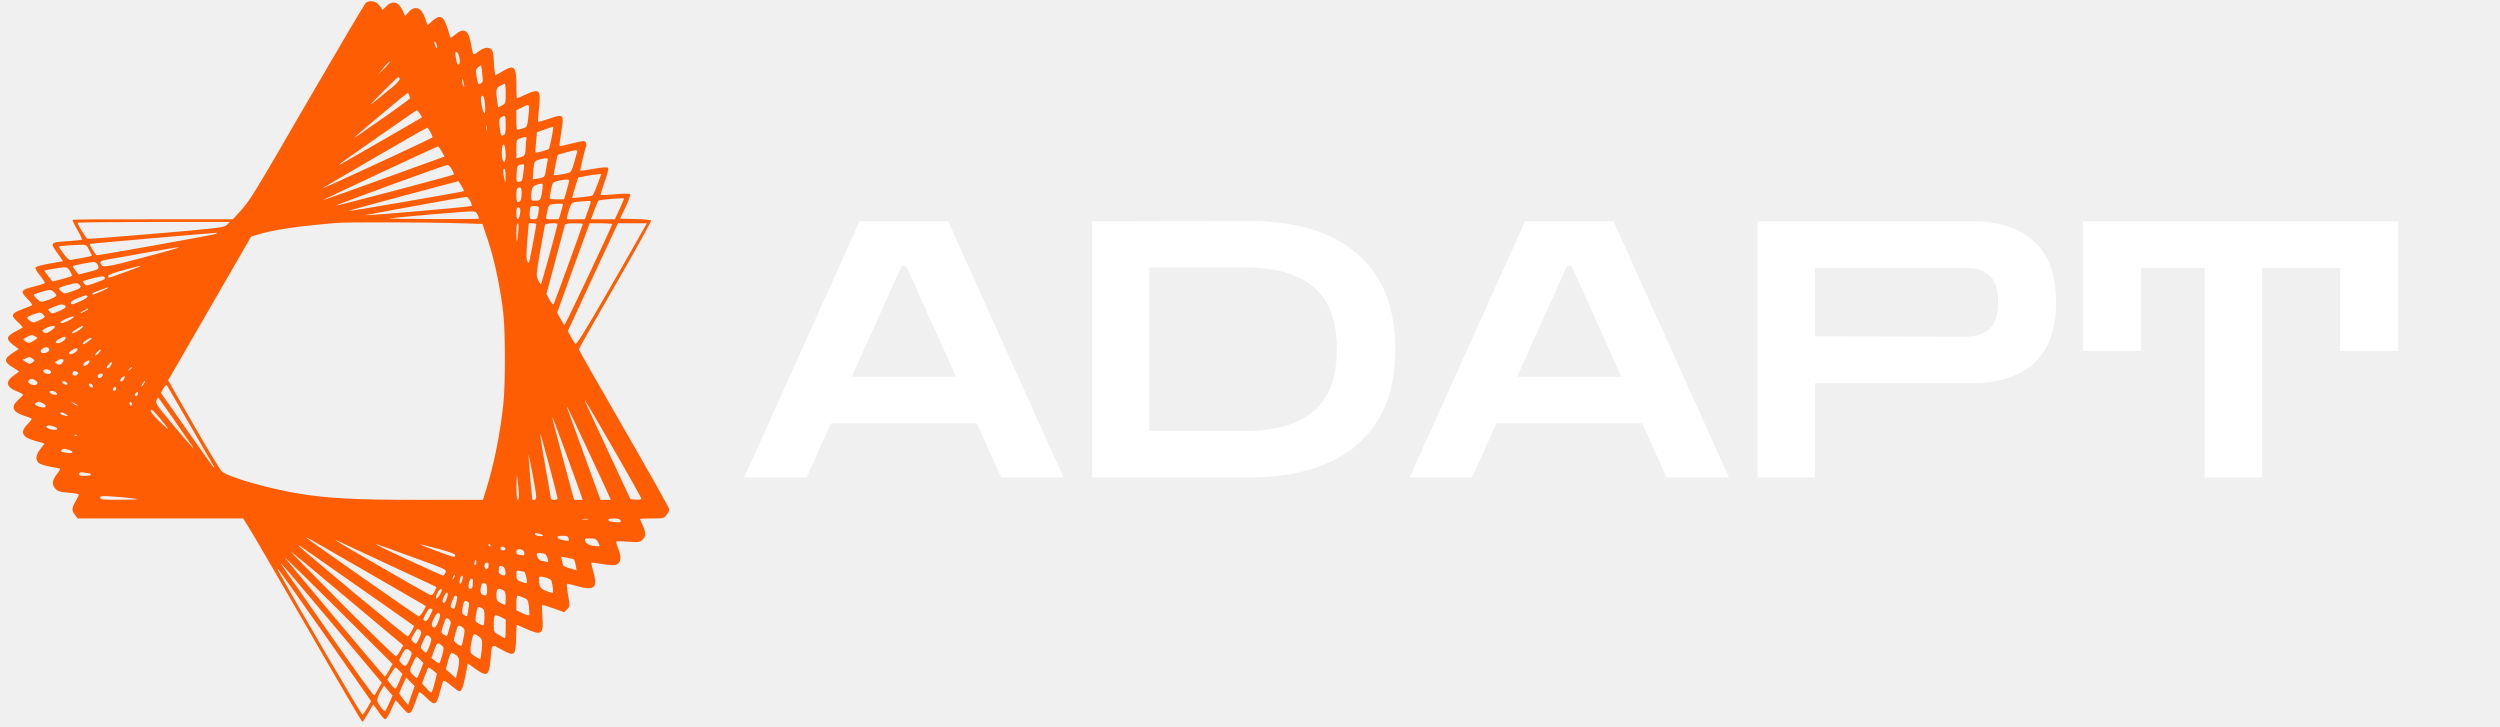
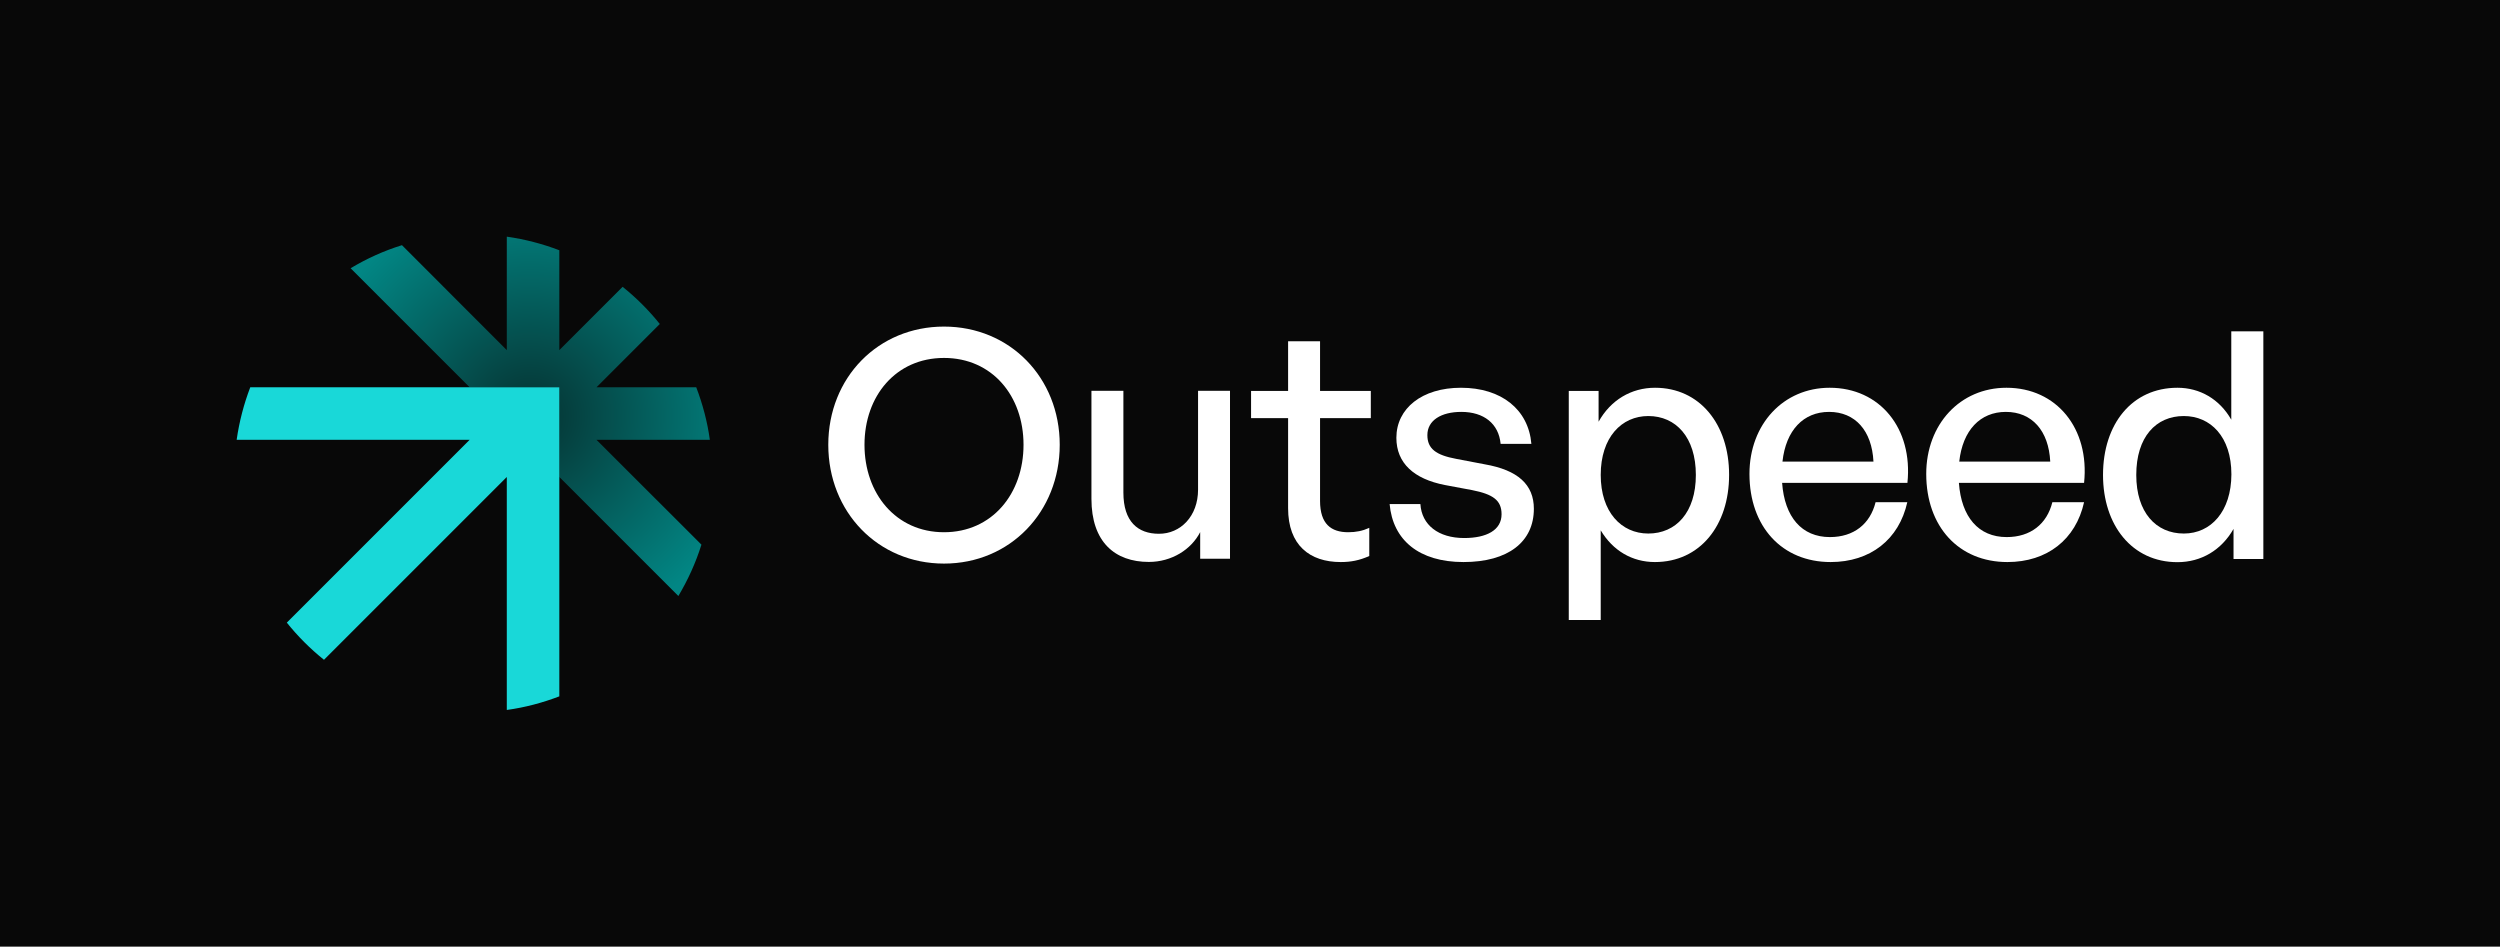
- <svg xmlns="http://www.w3.org/2000/svg" width="1112" zoomAndPan="magnify" viewBox="0 0 834 242.25" height="323" preserveAspectRatio="xMidYMid meet" version="1.0">
-   <defs>
-     <g />
-     <clipPath id="6642eb0a15">
-       <path d="M 1.285 0 L 223.348 0 L 223.348 240.754 L 1.285 240.754 Z M 1.285 0 " clip-rule="nonzero" />
-     </clipPath>
-   </defs>
-   <g clip-path="url(#6642eb0a15)">
-     <path fill="#fe5d03" d="M 122.047 0.945 C 121.648 1.258 113.309 15.406 103.461 32.352 C 84.211 65.574 83.457 66.859 79.953 70.672 L 77.691 73.156 L 51.078 73.156 C 36.441 73.113 24.332 73.203 24.242 73.336 C 24.109 73.469 24.816 74.977 25.793 76.66 C 26.812 78.391 27.48 79.855 27.301 79.988 C 27.125 80.078 24.863 80.301 22.246 80.477 C 16.656 80.832 16.613 80.922 19.273 84.602 L 21.047 87.129 L 17.809 87.707 C 13.328 88.461 12 88.859 11.82 89.391 C 11.734 89.66 12.441 90.855 13.465 92.055 C 14.438 93.207 15.059 94.316 14.883 94.492 C 14.703 94.625 13.195 95.113 11.469 95.559 C 6.898 96.711 6.633 97.109 9.027 99.551 C 10.094 100.613 10.848 101.633 10.711 101.812 C 10.535 101.945 9.16 102.523 7.609 103.098 C 3.703 104.52 3.438 105.184 5.922 107.402 C 7.031 108.375 7.742 109.266 7.477 109.352 C 7.254 109.484 6.055 110.105 4.812 110.773 C 2.062 112.281 1.973 113.211 4.414 115.074 L 6.234 116.449 L 4.191 117.781 C 1.266 119.645 1.266 120.707 4.105 122.438 C 5.344 123.234 6.367 123.902 6.367 123.945 C 6.367 123.988 5.566 124.566 4.637 125.23 C 1.664 127.316 2.062 129.18 5.656 130.555 C 6.809 131 7.695 131.488 7.695 131.664 C 7.695 131.84 6.988 132.594 6.145 133.348 C 3.438 135.746 4.148 137.52 8.363 138.805 C 9.336 139.117 10.27 139.469 10.492 139.648 C 10.668 139.824 10.094 140.625 9.25 141.465 C 6.543 144.129 7.297 145.859 11.688 147.055 C 13.285 147.453 14.66 147.898 14.75 147.941 C 14.84 148.031 14.262 148.828 13.508 149.762 C 11.953 151.625 11.734 153.398 12.93 154.465 C 13.328 154.816 15.105 155.395 16.789 155.703 C 18.52 155.973 19.984 156.281 20.07 156.371 C 20.16 156.461 19.719 157.215 19.098 158.012 C 17.41 160.23 17.234 161.473 18.344 162.848 C 19.141 163.867 19.672 164.09 22.777 164.355 C 24.73 164.488 26.328 164.797 26.328 164.977 C 26.328 165.152 25.84 166.219 25.219 167.238 C 23.887 169.633 23.844 170.297 25.039 171.805 L 25.926 172.961 L 81.105 172.961 L 83.148 176.199 C 84.254 177.926 93.129 193.23 102.887 210.086 C 112.598 226.984 120.719 240.824 120.895 240.824 C 121.027 240.824 121.914 239.539 122.801 237.941 C 123.688 236.344 124.441 235.059 124.531 235.059 C 124.621 235.059 125.418 236.168 126.305 237.5 C 127.191 238.828 128.168 239.938 128.523 239.938 C 128.836 239.938 129.766 238.473 130.52 236.699 L 131.984 233.508 L 134.113 235.945 C 136.906 239.094 136.863 239.141 139.703 231.109 C 139.836 230.668 140.59 231.156 142.23 232.754 C 145.113 235.59 145.602 235.371 146.754 230.844 C 147.199 229.113 147.688 227.52 147.82 227.207 C 147.996 226.852 148.883 227.34 150.48 228.672 C 151.766 229.734 152.965 230.625 153.188 230.625 C 153.984 230.625 154.562 229.203 155.27 225.344 L 156.07 221.309 L 158.508 223.082 C 162.41 225.879 163.164 225.477 163.609 220.422 C 164.098 214.523 163.832 214.789 167.379 216.738 C 171.684 219.09 171.992 218.824 172.172 212.926 C 172.215 210.484 172.348 208.445 172.438 208.445 C 172.523 208.445 173.898 209.066 175.496 209.777 C 180.688 212.125 181.395 211.594 180.953 205.785 C 180.777 203.566 180.777 201.793 180.953 201.793 C 181.176 201.793 182.859 202.324 184.766 202.988 L 188.184 204.23 L 189.203 203.254 C 190.133 202.281 190.133 202.234 189.516 198.465 C 189.16 196.379 188.98 194.695 189.203 194.695 C 189.379 194.695 191.066 195.094 192.887 195.625 C 198.297 197.09 199.449 196.023 197.984 190.879 C 197.496 189.238 197.188 187.82 197.277 187.73 C 197.363 187.641 199.051 187.82 200.957 188.176 C 203 188.527 204.906 188.617 205.48 188.441 C 207.078 187.82 207.391 186.133 206.414 183.473 C 205.926 182.23 205.527 180.988 205.527 180.766 C 205.527 180.543 207.258 180.5 209.43 180.68 C 212.977 180.988 213.379 180.898 214.309 180.059 C 215.508 178.949 215.551 177.75 214.398 175.223 C 213.91 174.156 213.512 173.227 213.512 173.137 C 213.512 173.047 215.285 172.961 217.457 172.961 C 221.23 172.961 221.496 172.914 222.336 171.805 C 222.871 171.141 223.27 170.297 223.27 169.898 C 223.27 169.5 216.484 157.434 208.188 143.062 C 199.895 128.691 193.105 116.762 193.105 116.539 C 193.105 116.316 198.605 106.648 205.305 95.027 C 212.047 83.402 217.371 73.734 217.191 73.559 C 216.969 73.336 214.574 73.113 211.824 73.07 L 206.855 72.938 L 208.719 69.031 C 209.828 66.684 210.406 64.996 210.141 64.773 C 209.918 64.551 207.832 64.551 205.129 64.82 C 202.598 65.039 200.469 65.129 200.383 65.039 C 200.293 64.953 200.867 62.957 201.711 60.648 C 202.73 57.855 203.086 56.258 202.82 55.992 C 202.512 55.68 200.914 55.812 198.074 56.301 C 195.723 56.746 193.684 57.012 193.594 56.922 C 193.461 56.789 195.016 50.137 195.547 48.719 C 195.637 48.363 195.59 47.785 195.367 47.43 C 195.016 46.898 194.395 46.941 190.891 47.832 C 188.672 48.406 186.809 48.805 186.676 48.719 C 186.586 48.586 186.852 46.457 187.25 43.973 C 188.184 38.027 188.094 37.938 183.258 39.578 C 181.309 40.246 179.621 40.734 179.535 40.645 C 179.445 40.555 179.535 38.559 179.801 36.207 C 180.465 29.91 180.066 29.465 175.543 31.461 C 173.945 32.215 172.523 32.793 172.438 32.793 C 172.348 32.793 172.258 30.754 172.258 28.223 C 172.258 22.059 171.551 21.438 167.469 23.879 L 165.25 25.164 L 164.984 23.566 C 164.852 22.637 164.719 21.082 164.719 20.062 C 164.719 19.043 164.539 17.711 164.273 17.09 C 163.699 15.582 161.836 15.539 159.84 17.047 C 158.996 17.668 158.199 18.156 158.02 18.156 C 157.844 18.156 157.445 16.691 157.18 14.918 C 156.336 9.992 154.828 9.02 151.855 11.547 C 151.012 12.258 150.258 12.699 150.215 12.523 C 148.262 5.246 147.242 4.359 144.137 7.066 L 142.629 8.441 L 141.875 6.18 C 140.676 2.543 138.504 1.656 136.375 3.961 L 135.133 5.336 L 134.336 3.52 C 132.961 0.5 130.832 0.016 128.746 2.23 C 128.035 2.984 127.461 3.43 127.461 3.207 C 127.461 2.941 126.973 2.23 126.352 1.566 C 125.195 0.324 123.246 0.016 122.047 0.945 Z M 145.777 15.316 C 146 16.648 145.422 16.203 144.98 14.652 C 144.801 13.984 144.848 13.719 145.113 13.898 C 145.336 14.031 145.645 14.652 145.777 15.316 Z M 153.273 19.309 C 153.406 20.242 153.406 21.215 153.188 21.395 C 152.699 21.926 152.387 21.262 152.031 19.043 C 151.766 17.535 151.855 17.18 152.344 17.355 C 152.699 17.492 153.098 18.332 153.273 19.309 Z M 128.125 22.945 L 125.996 25.031 L 127.902 22.68 C 128.922 21.395 129.898 20.461 130.031 20.594 C 130.164 20.727 129.32 21.793 128.125 22.945 Z M 160.902 24.676 C 161.172 27.117 161.125 27.469 160.328 27.871 C 159.574 28.312 159.441 28.137 159.039 25.785 C 158.598 23.477 158.641 23.211 159.484 22.457 C 159.973 22.016 160.461 21.75 160.504 21.793 C 160.551 21.883 160.727 23.168 160.902 24.676 Z M 133.359 26.273 C 133.492 26.582 132.426 27.824 130.832 29.113 C 122.137 36.254 122.137 36.254 127.461 30.887 C 130.254 28.047 132.691 25.695 132.824 25.695 C 133.004 25.695 133.227 25.961 133.359 26.273 Z M 154.871 28.801 C 154.871 29.199 154.738 29.113 154.516 28.578 C 154.293 28.09 154.16 27.293 154.16 26.805 C 154.16 26.094 154.25 26.141 154.516 27.027 C 154.695 27.648 154.871 28.445 154.871 28.801 Z M 168.711 31.242 C 168.711 34.434 168.668 34.566 167.426 35.188 L 166.184 35.855 L 165.871 33.812 C 165.383 30.086 165.516 29.332 166.848 28.625 C 167.512 28.27 168.18 27.957 168.398 27.914 C 168.578 27.914 168.711 29.422 168.711 31.242 Z M 136.508 31.73 C 136.641 32.129 136.773 32.57 136.773 32.75 C 136.773 32.973 133.227 35.586 128.922 38.605 C 124.574 41.574 120.316 44.547 119.477 45.168 C 118.633 45.789 118.145 46.055 118.367 45.746 C 119.121 44.902 135.664 31.062 135.93 31.02 C 136.109 31.02 136.375 31.328 136.508 31.73 Z M 161.789 34.656 C 161.926 36.164 161.879 37.582 161.656 37.805 C 161.215 38.25 160.105 33.016 160.504 32.352 C 161.125 31.375 161.48 32.039 161.789 34.656 Z M 176.43 37.316 C 175.984 42.02 175.852 42.465 174.742 42.73 C 174.168 42.863 173.367 43.129 172.969 43.262 C 172.348 43.484 172.258 43.086 172.258 40.156 L 172.258 36.785 L 173.945 35.941 C 176.473 34.566 176.695 34.699 176.43 37.316 Z M 140.102 37.938 C 140.5 38.559 140.766 39.137 140.676 39.227 C 140.543 39.359 114.641 54.262 113.488 54.883 C 113.176 55.016 113.176 54.926 113.488 54.617 C 114.109 53.996 138.727 36.828 139.035 36.785 C 139.215 36.785 139.656 37.316 140.102 37.938 Z M 168.711 41.664 C 168.711 44.059 168.531 44.859 168.047 45.078 C 167.07 45.434 167.023 45.301 166.672 42.328 C 166.402 40.113 166.492 39.668 167.156 39.18 C 168.531 38.16 168.711 38.426 168.711 41.664 Z M 162.367 43.305 C 162.234 43.75 162.145 43.484 162.145 42.773 C 162.145 42.02 162.234 41.707 162.367 41.977 C 162.457 42.285 162.457 42.906 162.367 43.305 Z M 184.059 45.836 C 183.66 47.695 183.258 49.383 183.172 49.605 C 182.906 50.004 178.914 51.113 178.645 50.848 C 178.559 50.758 178.645 49.207 178.824 47.387 L 179.133 44.105 L 181.797 43.172 C 183.258 42.641 184.5 42.242 184.59 42.328 C 184.633 42.375 184.414 43.926 184.059 45.836 Z M 143.605 44.105 C 144.094 44.945 144.359 45.746 144.227 45.879 C 143.828 46.277 107.809 62.957 107.633 62.824 C 107.5 62.691 142.098 42.598 142.539 42.598 C 142.672 42.551 143.16 43.262 143.605 44.105 Z M 175.629 46.367 C 175.496 46.766 175.363 48.008 175.363 49.117 C 175.363 51.602 175.098 52.09 173.5 52.488 L 172.258 52.754 L 172.258 49.691 C 172.258 46.723 172.305 46.59 173.5 46.188 C 175.32 45.523 175.941 45.566 175.629 46.367 Z M 168.488 53.598 C 168.266 54.172 168.18 54.219 167.824 53.641 C 167.156 52.621 167.293 48.406 167.957 48.184 C 168.531 48.008 168.977 52.309 168.488 53.598 Z M 147.332 50.492 L 148.305 52.223 L 145.734 53.152 C 134.512 57.277 107.719 66.859 107.633 66.816 C 107.543 66.684 145.645 48.895 146.133 48.805 C 146.266 48.762 146.797 49.516 147.332 50.492 Z M 192.574 50.625 C 192.441 50.934 191.996 52.578 191.555 54.219 C 190.934 56.48 190.488 57.367 189.824 57.633 C 188.805 57.988 184.68 58.652 184.68 58.43 C 184.68 57.898 185.965 51.777 186.055 51.688 C 186.41 51.469 191.156 50.18 191.953 50.137 C 192.398 50.094 192.664 50.312 192.574 50.625 Z M 182.727 53.418 C 182.594 53.773 182.371 55.059 182.195 56.258 C 181.84 59.051 181.707 59.23 179.535 59.539 L 177.715 59.852 L 177.891 57.277 C 178.16 53.863 178.203 53.73 179.887 53.242 C 182.152 52.621 183.039 52.664 182.727 53.418 Z M 174.566 57.855 C 174.301 60.16 174.121 60.516 173.234 60.648 C 172.258 60.781 172.215 60.695 172.348 58.031 C 172.48 55.461 172.57 55.191 173.59 54.973 C 174.211 54.793 174.742 54.793 174.789 54.926 C 174.875 55.059 174.789 56.391 174.566 57.855 Z M 150.746 56.523 C 151.234 57.367 151.5 58.121 151.41 58.211 C 151.059 58.52 112.289 68.766 112.113 68.59 C 111.891 68.367 148.262 55.105 149.238 55.016 C 149.637 55.016 150.301 55.68 150.746 56.523 Z M 168.668 58.832 C 168.621 61.359 168.621 61.402 168.223 59.629 C 167.734 57.188 167.734 56.301 168.266 56.301 C 168.531 56.301 168.668 57.41 168.668 58.832 Z M 199.359 61.402 C 198.695 63.223 197.984 64.906 197.719 65.129 C 197.496 65.352 195.855 65.617 194.082 65.793 L 190.891 66.062 L 191.156 64.863 C 191.332 64.152 191.777 62.645 192.176 61.402 L 192.887 59.23 L 195.547 58.699 C 197.012 58.43 198.738 58.164 199.406 58.121 L 200.602 58.078 Z M 189.824 60.605 C 189.734 61.047 189.293 62.555 188.938 63.93 L 188.184 66.504 L 185.789 66.504 C 184.457 66.504 183.348 66.328 183.348 66.148 C 183.348 65.926 183.57 64.641 183.836 63.266 C 184.324 60.828 184.414 60.738 186.188 60.34 C 189.203 59.672 190.09 59.762 189.824 60.605 Z M 154.781 63.754 C 154.516 63.977 116.68 70.539 116.281 70.406 C 116.105 70.32 124.266 68.059 134.422 65.352 L 152.965 60.426 L 153.941 61.98 C 154.473 62.867 154.871 63.664 154.781 63.754 Z M 180.953 63.266 C 180.422 66.77 180.332 66.949 178.645 66.949 C 177.227 66.949 177.137 66.859 177.184 65.484 C 177.27 62.246 177.805 61.668 180.863 61.227 C 181.043 61.227 181.086 62.113 180.953 63.266 Z M 174.035 64.242 C 174.035 66.414 173.68 67.391 172.879 67.391 C 172.438 67.391 172.258 66.77 172.258 65.262 C 172.258 63 172.48 62.512 173.457 62.512 C 173.855 62.512 174.035 63.09 174.035 64.242 Z M 156.867 67.035 C 157.312 67.789 157.488 68.543 157.312 68.723 C 157 68.988 123.023 71.961 121.914 71.781 C 121.516 71.738 154.383 65.793 155.625 65.66 C 155.891 65.66 156.422 66.238 156.867 67.035 Z M 208.188 66.238 C 208.188 66.371 207.523 67.969 206.68 69.785 L 205.129 73.156 L 197.145 73.156 L 198.25 70.141 C 198.871 68.5 199.492 67.082 199.582 66.992 C 199.938 66.594 208.188 65.926 208.188 66.238 Z M 197.098 67.258 C 197.098 67.48 196.656 68.855 196.121 70.363 L 195.102 73.156 L 189.027 73.156 L 189.336 71.695 C 189.516 70.941 189.914 69.652 190.223 68.855 C 190.754 67.57 191.023 67.438 193.195 67.258 C 194.48 67.168 195.902 67.082 196.344 67.035 C 196.742 66.992 197.098 67.082 197.098 67.258 Z M 187.785 68.191 C 187.785 68.41 187.473 69.609 187.117 70.852 L 186.41 73.156 L 184.191 73.156 C 182.285 73.156 181.973 73.07 182.195 72.359 C 182.328 71.961 182.551 70.852 182.684 69.965 C 182.949 68.633 183.215 68.277 184.191 68.145 C 186.363 67.836 187.785 67.836 187.785 68.191 Z M 179.801 69.254 C 179.801 69.566 179.668 70.586 179.535 71.473 C 179.266 72.98 179.09 73.156 177.98 73.156 C 176.785 73.156 176.695 73.07 176.695 71.25 C 176.695 70.188 176.828 69.164 177.004 69.031 C 177.539 68.5 179.801 68.723 179.801 69.254 Z M 173.59 70.141 C 173.59 71.648 173.102 73.156 172.66 73.156 C 172.438 73.156 172.258 72.27 172.258 71.16 C 172.258 69.699 172.438 69.164 172.926 69.164 C 173.324 69.164 173.59 69.566 173.59 70.141 Z M 159.309 71.605 C 159.617 72.227 159.84 72.848 159.84 72.938 C 159.84 73.07 152.785 73.113 144.227 73.07 C 135.621 73.07 129.188 72.938 129.898 72.848 C 132.781 72.449 154.43 70.586 156.559 70.539 C 158.555 70.496 158.863 70.629 159.309 71.605 Z M 75.695 75.02 C 74.762 75.906 73.344 76.086 52.23 77.902 C 39.855 78.969 29.477 79.766 29.164 79.633 C 28.676 79.457 25.883 74.934 25.883 74.312 C 25.883 74.18 37.328 74.043 51.254 74.043 L 76.625 74.043 Z M 152.297 74.445 L 160.949 74.711 L 162.812 80.254 C 164.895 86.465 167.023 96.488 167.867 104.207 C 168.621 110.684 168.621 128.16 167.91 134.812 C 166.805 145.016 164.809 154.949 162.059 163.734 L 161.125 166.75 L 140.188 166.75 C 117.965 166.75 109.094 166.262 98.848 164.531 C 88.691 162.758 75.961 159.074 74.008 157.258 C 73.434 156.77 69.176 149.719 64.516 141.602 L 56.09 126.875 L 69.93 102.922 L 83.77 78.926 L 85.984 78.258 C 91.133 76.66 100.18 75.332 112.598 74.355 C 115.75 74.09 143.383 74.133 152.297 74.445 Z M 172.879 77.461 C 172.48 81.496 172.258 81.543 172.258 77.684 C 172.258 75.773 172.438 74.488 172.703 74.488 C 173.012 74.488 173.059 75.555 172.879 77.461 Z M 178.914 74.754 C 178.914 75.375 176.605 87.574 176.473 87.707 C 176.383 87.797 176.117 87.484 175.852 87.043 C 175.543 86.422 175.586 84.336 175.895 80.344 L 176.383 74.488 L 177.672 74.488 C 178.336 74.488 178.914 74.621 178.914 74.754 Z M 186.008 74.754 C 186.008 75.285 180.688 94.582 180.508 94.758 C 180.375 94.891 179.934 94.316 179.535 93.43 C 178.824 91.965 178.867 91.566 180.199 83.758 C 180.996 79.277 181.707 75.332 181.797 75.02 C 181.973 74.488 186.008 74.223 186.008 74.754 Z M 194.438 74.711 C 194.438 75.02 185.078 100.793 184.723 101.414 C 184.547 101.77 184.012 101.234 183.348 100.039 L 182.285 98.086 L 185.301 86.82 C 186.941 80.652 188.359 75.332 188.449 75.02 C 188.582 74.664 189.602 74.488 191.555 74.488 C 193.152 74.488 194.438 74.578 194.438 74.711 Z M 204.195 74.801 C 204.195 75.465 188.539 108.598 188.273 108.465 C 188.137 108.332 187.52 107.355 186.941 106.293 L 185.875 104.297 L 190.402 91.742 C 192.93 84.824 195.367 78.082 195.855 76.797 L 196.699 74.488 L 200.469 74.488 C 202.512 74.488 204.195 74.621 204.195 74.801 Z M 214.086 77.504 C 213.156 79.191 207.922 88.371 202.422 97.91 C 194.969 110.816 192.309 115.074 191.953 114.719 C 191.688 114.41 190.977 113.344 190.445 112.324 L 189.426 110.461 L 197.766 92.453 L 206.148 74.488 L 215.816 74.488 Z M 72.012 78.035 C 71.438 78.348 33.555 85.133 32.312 85.133 C 31.914 85.133 29.699 81.586 29.965 81.363 C 30.051 81.273 69.531 77.816 72.012 77.684 C 72.59 77.637 72.59 77.684 72.012 78.035 Z M 29.652 83.227 C 30.141 84.156 30.586 85.047 30.672 85.223 C 30.762 85.355 29.344 85.711 27.566 86.02 C 25.793 86.289 24.02 86.641 23.621 86.73 C 23.133 86.863 22.336 86.199 21.27 84.734 C 20.383 83.539 19.672 82.473 19.672 82.34 C 19.672 82.074 22.336 81.809 26.594 81.676 C 28.766 81.586 28.855 81.629 29.652 83.227 Z M 59.551 82.648 C 59.461 82.738 53.914 84.293 47.219 86.066 C 34.844 89.348 33.867 89.438 33.512 87.664 C 33.422 87.176 34.09 86.863 36.395 86.465 C 38.035 86.199 43.715 85.223 48.949 84.246 C 58.664 82.516 59.902 82.34 59.551 82.648 Z M 32.535 88.195 C 33.289 89.66 33.07 89.836 29.609 90.723 L 26.238 91.566 L 25.172 90.234 C 24.598 89.523 24.242 88.859 24.332 88.727 C 24.551 88.551 29.965 87.484 31.293 87.395 C 31.738 87.395 32.27 87.75 32.535 88.195 Z M 46.688 88.902 C 46.465 89.082 36.617 92.676 36.262 92.676 C 36.172 92.676 36.086 92.41 36.086 92.098 C 36.086 91.699 37.859 90.988 41.098 90.145 C 46.285 88.727 46.996 88.551 46.688 88.902 Z M 23.398 90.5 C 23.844 91.254 24.109 91.965 23.977 92.055 C 23.844 92.188 22.336 92.676 20.648 93.117 L 17.5 93.918 L 16.125 92.141 C 15.324 91.168 14.793 90.324 14.84 90.277 C 15.059 90.059 20.117 89.258 21.445 89.172 C 22.289 89.125 22.82 89.48 23.398 90.5 Z M 34.844 93.164 C 34.664 93.297 33.246 93.871 31.695 94.406 C 29.121 95.336 28.809 95.379 28.188 94.715 C 27.789 94.359 27.566 93.918 27.703 93.828 C 27.789 93.695 29.387 93.25 31.207 92.762 C 33.512 92.188 34.621 92.098 34.844 92.41 C 35.02 92.676 35.02 93.031 34.844 93.164 Z M 26.727 95.246 C 27.125 95.957 26.812 96.18 24.285 97.109 C 21.535 98.086 21.402 98.086 20.559 97.332 C 20.07 96.887 19.672 96.402 19.672 96.223 C 19.672 95.824 23.93 94.539 25.305 94.492 C 25.84 94.449 26.504 94.805 26.727 95.246 Z M 33.91 97.156 C 32.359 97.863 30.984 98.352 30.852 98.219 C 30.539 97.91 30.672 97.82 33.422 96.754 C 36.926 95.426 37.238 95.645 33.91 97.156 Z M 17.988 97.422 C 18.43 97.82 18.785 98.352 18.785 98.617 C 18.785 99.105 15.016 100.66 13.816 100.66 C 13.152 100.66 10.934 98.574 11.289 98.262 C 11.555 97.996 15.812 96.754 16.523 96.711 C 16.879 96.668 17.543 96.977 17.988 97.422 Z M 29.211 98.883 C 29.344 99.105 28.367 99.816 26.949 100.438 C 24.062 101.723 23.664 101.77 23.664 100.926 C 23.664 100.613 24.73 99.906 26.016 99.418 C 28.855 98.352 28.855 98.352 29.211 98.883 Z M 21.801 102.078 C 22.156 102.523 21.668 102.922 19.805 103.719 C 17.59 104.695 17.32 104.738 16.656 104.074 C 15.812 103.23 15.812 103.23 18.121 102.301 C 20.293 101.414 21.18 101.367 21.801 102.078 Z M 29.43 103.098 C 29.43 103.188 28.855 103.586 28.102 103.984 C 26.414 104.828 26.328 104.473 28.012 103.586 C 29.387 102.832 29.43 102.789 29.43 103.098 Z M 14.484 105.004 C 15.191 105.758 15.105 105.848 13.195 106.824 C 11.289 107.711 11.066 107.754 10.094 107.09 C 8.582 106.113 8.762 105.715 10.934 104.961 C 13.418 104.074 13.641 104.074 14.484 105.004 Z M 23.441 106.648 C 21.848 107.621 20.117 108.109 20.117 107.535 C 20.117 107.133 23.441 105.582 24.332 105.582 C 24.953 105.582 24.73 105.848 23.441 106.648 Z M 18.254 109.176 C 18.121 109.484 17.41 110.105 16.613 110.551 C 15.457 111.262 15.105 111.305 14.527 110.816 C 13.906 110.328 14.039 110.152 15.324 109.484 C 17.055 108.555 18.477 108.422 18.254 109.176 Z M 27.656 108.953 C 27.656 109.484 24.551 111.395 23.977 111.172 C 23.711 111.082 24.375 110.504 25.438 109.84 C 27.656 108.512 27.656 108.512 27.656 108.953 Z M 11.777 112.234 C 12.664 112.723 12.664 112.77 11.422 113.566 C 9.871 114.586 9.473 114.586 8.363 113.789 C 7.562 113.211 7.609 113.168 8.852 112.5 C 10.402 111.613 10.625 111.613 11.777 112.234 Z M 21.891 112.855 C 21.758 113.656 19.449 114.852 18.828 114.41 C 18.344 114.145 18.562 113.832 19.719 113.121 C 21.27 112.191 22.023 112.102 21.891 112.855 Z M 29.652 113.742 C 28.277 114.852 27.656 115.117 27.656 114.496 C 27.656 114.098 29.918 112.68 30.539 112.637 C 30.805 112.637 30.406 113.121 29.652 113.742 Z M 16.434 116.492 C 16.746 117.336 14.484 118.27 13.773 117.559 C 13.375 117.113 13.418 116.895 14.129 116.359 C 15.105 115.605 16.168 115.695 16.434 116.492 Z M 25.883 116.629 C 25.883 117.293 23.754 118.488 23.176 118.137 C 22.82 117.914 23 117.559 23.711 117.027 C 24.863 116.141 25.883 115.918 25.883 116.629 Z M 32.98 117.734 C 32.402 118.355 31.828 118.758 31.738 118.625 C 31.426 118.312 33.023 116.629 33.555 116.629 C 33.824 116.629 33.555 117.113 32.98 117.734 Z M 11.156 119.863 C 11.602 120.219 11.512 120.441 10.801 120.93 C 10.004 121.508 9.738 121.508 8.715 120.84 L 7.562 120.043 L 8.629 119.512 C 9.648 118.934 10.004 118.977 11.156 119.863 Z M 21.137 120.043 C 21.312 120.176 21.137 120.664 20.738 121.105 C 20.16 121.773 19.805 121.816 19.098 121.418 C 18.211 120.973 18.211 120.93 19.008 120.352 C 19.938 119.688 20.691 119.555 21.137 120.043 Z M 29.875 120.531 C 29.875 121.285 28.188 122.48 27.879 121.949 C 27.703 121.684 27.922 121.152 28.367 120.84 C 29.344 120.133 29.875 120 29.875 120.531 Z M 36.973 121.906 C 36.527 122.793 35.641 123.191 35.641 122.527 C 35.641 122.082 37.105 120.574 37.281 120.797 C 37.414 120.887 37.281 121.418 36.973 121.906 Z M 44.07 122.57 C 44.07 122.66 43.715 123.016 43.316 123.324 C 42.605 123.902 42.562 123.855 43.137 123.148 C 43.715 122.438 44.07 122.215 44.07 122.57 Z M 17.012 124.125 C 17.012 124.832 15.77 125.012 14.926 124.391 C 14.262 123.855 14.219 123.68 14.75 123.324 C 15.457 122.883 17.012 123.457 17.012 124.125 Z M 25.793 124.125 C 26.238 124.391 26.238 124.566 25.66 125.055 C 24.863 125.719 23.797 125.055 24.285 124.211 C 24.641 123.637 24.996 123.59 25.793 124.125 Z M 34.309 125.012 C 34.309 125.23 34.043 125.633 33.691 125.898 C 32.98 126.473 32.27 125.809 32.758 125.055 C 33.113 124.523 34.309 124.477 34.309 125.012 Z M 41.406 126.387 C 40.918 127.273 40.078 127.629 40.078 126.918 C 40.078 126.43 41.051 125.5 41.496 125.5 C 41.719 125.5 41.672 125.898 41.406 126.387 Z M 11.953 127.008 C 12.621 127.496 12.664 127.762 12.266 128.203 C 11.469 129.004 8.805 127.848 9.516 127.008 C 10.18 126.207 10.848 126.207 11.953 127.008 Z M 22.512 128.25 C 22.379 128.426 21.891 128.383 21.402 128.16 C 20.914 127.895 20.648 127.496 20.781 127.273 C 20.961 127.008 21.402 127.051 21.891 127.359 C 22.336 127.672 22.602 128.07 22.512 128.25 Z M 47.883 128.25 C 47.484 128.781 47.172 129.09 47.172 128.914 C 47.172 128.426 48.238 126.828 48.414 127.051 C 48.504 127.141 48.281 127.672 47.883 128.25 Z M 30.938 129.137 C 30.805 129.355 30.406 129.312 30.051 129.004 C 29.742 128.738 29.562 128.336 29.699 128.07 C 29.832 127.848 30.23 127.895 30.586 128.203 C 30.895 128.469 31.074 128.871 30.938 129.137 Z M 63.586 142.133 C 67.801 149.449 71.348 155.57 71.438 155.75 C 71.527 155.973 71.527 156.105 71.438 156.105 C 71.305 156.105 67.266 150.473 62.477 143.598 L 53.695 131.086 L 54.492 129.625 C 54.938 128.824 55.469 128.293 55.645 128.469 C 55.777 128.691 59.371 134.812 63.586 142.133 Z M 38.746 129.711 C 38.746 130.066 38.438 130.379 38.082 130.379 C 37.68 130.379 37.547 130.113 37.68 129.711 C 37.859 129.355 38.125 129.047 38.348 129.047 C 38.57 129.047 38.746 129.355 38.746 129.711 Z M 18.785 131.043 C 19.23 131.574 19.23 131.707 18.652 131.707 C 17.633 131.707 16.566 131.219 16.566 130.777 C 16.566 130.113 18.211 130.332 18.785 131.043 Z M 46.02 131.488 C 45.754 132.195 44.957 132.418 44.957 131.797 C 44.957 131.309 45.445 130.82 45.887 130.82 C 46.109 130.82 46.152 131.133 46.02 131.488 Z M 57.422 139.117 C 64.918 149.852 65.094 150.16 64.164 149.23 C 63.676 148.742 60.656 145.238 57.508 141.465 C 52.363 135.344 51.785 134.504 52.188 133.57 C 52.453 133.039 52.676 132.594 52.762 132.594 C 52.809 132.594 54.938 135.523 57.422 139.117 Z M 204.816 150.027 C 209.828 158.723 213.953 166.086 213.953 166.352 C 213.953 166.617 213.199 166.75 212.137 166.66 L 210.316 166.527 L 203.707 152.332 C 195.059 133.793 194.746 133.172 195.234 133.703 C 195.457 133.926 199.762 141.289 204.816 150.027 Z M 14.129 134.457 C 16.168 135.391 15.281 136.41 13.062 135.656 C 11.289 135.035 11.246 134.59 12.887 133.969 C 12.93 133.926 13.508 134.148 14.129 134.457 Z M 25.84 135.078 C 26.461 135.613 24.996 135.125 24.285 134.547 C 23.488 133.926 23.488 133.926 24.551 134.414 C 25.172 134.68 25.75 134.992 25.84 135.078 Z M 44.07 134.859 C 44.07 135.078 43.891 135.258 43.625 135.258 C 43.402 135.258 43.184 134.945 43.184 134.547 C 43.184 134.191 43.402 134.016 43.625 134.148 C 43.891 134.281 44.07 134.59 44.07 134.859 Z M 195.988 149.895 C 199.582 157.566 202.82 164.531 203.133 165.285 L 203.754 166.75 L 200.336 166.75 L 194.879 151.758 C 188.359 133.793 188.938 135.434 189.203 135.699 C 189.336 135.832 192.398 142.223 195.988 149.895 Z M 53.562 139.781 C 54.938 141.379 56.047 142.887 56.047 143.062 C 56.047 143.285 54.758 142.133 53.16 140.578 C 51.566 139.027 50.277 137.43 50.277 137.121 C 50.277 136.145 50.898 136.633 53.562 139.781 Z M 21.891 138.141 C 23.09 138.805 22.777 138.984 21.137 138.539 C 20.559 138.363 20.117 138.094 20.117 137.875 C 20.117 137.34 20.605 137.387 21.891 138.141 Z M 188.004 149.008 C 189.648 153.531 191.73 159.344 192.707 161.961 L 194.395 166.75 L 191.508 166.75 L 188.004 153.754 C 186.098 146.656 184.457 140.402 184.367 139.914 L 184.191 139.027 L 184.59 139.914 C 184.812 140.402 186.363 144.484 188.004 149.008 Z M 18.164 142.355 C 18.918 142.664 19.23 142.977 18.965 143.242 C 18.43 143.773 15.105 142.93 15.457 142.309 C 15.812 141.777 16.656 141.777 18.164 142.355 Z M 25.75 145.281 C 25.617 145.414 25.219 145.457 24.906 145.324 C 24.551 145.191 24.684 145.059 25.172 145.059 C 25.66 145.016 25.926 145.148 25.75 145.281 Z M 183.348 155.75 C 184.812 161.293 186.008 165.996 186.008 166.262 C 186.008 166.527 185.523 166.75 184.902 166.75 C 184.281 166.75 183.793 166.574 183.793 166.395 C 183.793 166.219 182.992 161.559 182.016 156.105 C 180.422 147.188 179.977 143.906 180.465 145.238 C 180.555 145.457 181.84 150.203 183.348 155.75 Z M 24.02 150.559 C 24.551 151.094 23.621 151.312 21.891 151.004 C 20.473 150.781 20.16 150.559 20.559 150.117 C 20.914 149.672 21.445 149.629 22.422 149.938 C 23.176 150.117 23.887 150.426 24.02 150.559 Z M 178.867 165.508 C 178.914 166.352 178.691 166.75 178.246 166.75 C 177.891 166.75 177.582 166.707 177.582 166.617 C 177.227 163.824 176.297 152.512 176.297 151.891 C 176.34 150.738 178.824 163.91 178.867 165.508 Z M 29.562 157.879 C 29.965 157.879 30.32 158.055 30.32 158.32 C 30.32 158.543 29.43 158.766 28.324 158.766 C 26.461 158.766 25.926 158.457 26.637 157.699 C 26.812 157.523 27.391 157.48 27.879 157.613 C 28.367 157.746 29.121 157.879 29.562 157.879 Z M 173.102 164.844 C 173.145 165.906 172.969 166.75 172.703 166.75 C 172.438 166.75 172.305 164.977 172.305 162.18 C 172.391 157.969 172.391 157.836 172.703 160.316 C 172.879 161.781 173.059 163.824 173.102 164.844 Z M 44.734 166.305 C 46.82 166.574 45.887 166.66 40.43 166.707 C 34.266 166.75 33.422 166.66 33.422 166.039 C 33.422 165.418 33.957 165.375 37.77 165.641 C 40.121 165.816 43.27 166.086 44.734 166.305 Z M 196.121 173.27 C 195.68 173.359 194.879 173.359 194.348 173.27 C 193.773 173.18 194.125 173.094 195.102 173.094 C 196.078 173.047 196.523 173.137 196.121 173.27 Z M 207.035 173.668 C 207.258 174.203 206.945 174.336 205.215 174.203 C 202.465 174.023 202.066 172.961 204.773 172.961 C 206.148 172.961 206.855 173.18 207.035 173.668 Z M 180.156 178.105 C 181.617 178.504 181.352 179.035 179.801 178.816 C 179.09 178.727 178.469 178.461 178.469 178.238 C 178.469 177.793 178.781 177.75 180.156 178.105 Z M 189.691 179.656 C 189.914 180.5 189.824 180.543 188.316 180.277 C 186.41 179.922 186.008 179.703 186.008 179.125 C 186.008 178.902 186.762 178.727 187.738 178.727 C 189.113 178.727 189.516 178.902 189.691 179.656 Z M 121.473 190.258 C 131.719 196.156 140.543 201.258 141.121 201.613 L 142.098 202.281 L 141.121 204.008 C 140.543 204.984 139.879 205.695 139.656 205.605 C 138.949 205.34 103.375 180.457 102.621 179.703 C 101.777 178.859 100.004 177.883 121.473 190.258 Z M 199.539 180.945 C 200.203 182.23 200.203 182.273 199.227 182.23 C 196.922 182.098 195.637 181.566 195.281 180.59 C 194.926 179.656 195.016 179.613 196.875 179.613 C 198.605 179.613 198.918 179.746 199.539 180.945 Z M 129.898 188.484 C 138.461 192.434 145.469 195.758 145.555 195.805 C 145.645 195.891 145.379 196.559 144.98 197.355 C 144.449 198.375 144.047 198.688 143.516 198.465 C 142.406 198.066 111.934 180.457 111.934 180.234 C 111.934 180.102 112.465 180.324 113.176 180.68 C 113.84 180.988 121.383 184.535 129.898 188.484 Z M 120.582 196.469 C 130.121 203.121 137.973 208.668 138.059 208.754 C 138.328 208.977 136.508 212.172 136.02 212.305 C 135.664 212.438 101.645 184.184 99.734 182.188 C 99.25 181.652 99.871 181.965 101.066 182.809 C 102.309 183.648 111.09 189.816 120.582 196.469 Z M 137.527 185.824 C 148.883 189.902 149.062 190.035 148.617 191.012 C 148.352 191.59 147.996 192.031 147.82 192.031 C 147.418 192.031 128.125 183.117 126.305 182.098 C 124.531 181.078 124.488 181.078 137.527 185.824 Z M 146.445 183.16 C 150.035 184.137 151.855 184.805 151.855 185.203 C 151.855 186.09 151.633 186.043 145.113 183.605 C 138.547 181.121 138.637 181.078 146.445 183.16 Z M 163.609 181.832 C 163.742 182.055 163.652 182.273 163.434 182.273 C 163.164 182.273 162.945 182.055 162.945 181.832 C 162.945 181.566 163.031 181.387 163.121 181.387 C 163.254 181.387 163.477 181.566 163.609 181.832 Z M 168.621 183.027 C 168.711 183.383 168.398 183.605 167.867 183.605 C 167.336 183.605 166.938 183.34 166.938 182.895 C 166.938 182.098 168.312 182.23 168.621 183.027 Z M 174.211 183.43 C 174.609 183.562 174.922 184.094 174.922 184.582 C 174.922 185.289 174.699 185.426 173.945 185.203 C 173.367 185.07 172.793 184.938 172.613 184.938 C 172.391 184.938 172.258 184.535 172.258 184.051 C 172.258 183.16 172.926 182.941 174.211 183.43 Z M 116.059 199.797 L 134.512 215.277 L 133.535 217.051 C 133.004 218.027 132.34 218.867 132.117 218.957 C 131.852 219.047 123.777 211.195 114.152 201.523 C 104.527 191.855 96.852 184.004 97.121 184.094 C 97.387 184.184 105.902 191.234 116.059 199.797 Z M 181.883 184.848 C 182.152 185.023 182.551 185.734 182.727 186.445 C 182.992 187.555 182.949 187.688 182.285 187.465 C 181.84 187.285 181.262 187.152 180.996 187.152 C 180.156 187.152 179.488 186.531 179.18 185.469 C 178.914 184.625 179 184.492 180.109 184.492 C 180.777 184.492 181.574 184.668 181.883 184.848 Z M 129.809 223.613 C 129.188 224.77 128.523 225.742 128.391 225.699 C 128.125 225.699 97.164 188.84 95.125 186.133 C 94.547 185.336 102.352 193.008 112.512 203.078 L 130.965 221.484 Z M 191.465 186.664 C 191.645 186.844 191.91 187.73 192.086 188.617 L 192.352 190.258 L 190.223 189.637 C 187.738 188.883 187.871 188.973 187.52 187.199 L 187.207 185.734 L 189.16 186.043 C 190.223 186.223 191.289 186.488 191.465 186.664 Z M 158.773 188.352 C 158.285 188.84 158.02 188.176 158.375 187.332 C 158.688 186.531 158.73 186.531 158.863 187.285 C 158.953 187.73 158.906 188.219 158.773 188.352 Z M 111.004 208.223 L 127.371 227.738 L 126.262 229.734 C 125.641 230.844 125.02 231.863 124.844 232.043 C 124.707 232.219 118.676 223.926 111.492 213.633 C 94.547 189.461 93.039 187.242 93.883 188.039 C 94.281 188.395 101.953 197.488 111.004 208.223 Z M 162.988 188.176 C 162.945 188.352 162.945 188.797 162.945 189.148 C 162.945 189.504 162.633 189.816 162.277 189.816 C 161.613 189.816 161.348 188.441 161.926 187.863 C 162.277 187.508 163.031 187.73 162.988 188.176 Z M 168.621 190.656 C 168.754 192.078 168.355 192.344 166.98 191.633 C 166.402 191.324 166.27 190.836 166.402 189.859 C 166.535 188.75 166.715 188.617 167.559 188.883 C 168.18 189.148 168.531 189.684 168.621 190.656 Z M 108.918 212.613 L 123.82 233.906 L 122.535 236.168 C 121.824 237.367 121.117 238.43 120.938 238.473 C 120.629 238.605 98.359 200.504 93.395 191.41 C 91.309 187.555 92.02 188.574 108.918 212.613 Z M 174.789 190.703 C 175.273 190.703 176.074 194.117 175.676 194.516 C 175.543 194.648 174.742 194.43 173.855 194.074 C 172.438 193.496 172.258 193.23 172.258 191.766 C 172.258 190.305 172.348 190.172 173.277 190.438 C 173.812 190.57 174.477 190.703 174.789 190.703 Z M 151.457 192.785 C 150.922 193.676 150.836 193.406 151.234 192.254 C 151.41 191.855 151.633 191.633 151.723 191.766 C 151.855 191.855 151.723 192.344 151.457 192.785 Z M 154.293 193.23 C 153.941 194.605 153.719 194.961 153.406 194.605 C 153.008 194.207 153.672 192.031 154.16 192.031 C 154.43 192.031 154.473 192.52 154.293 193.23 Z M 183.969 193.762 C 184.547 195.848 184.68 197.801 184.281 197.801 C 184.012 197.801 183.039 197.488 182.062 197.09 C 180.289 196.379 179.801 195.582 179.801 193.32 C 179.801 192.168 179.844 192.168 181.797 192.609 C 182.949 192.875 183.836 193.363 183.969 193.762 Z M 157.801 193.719 C 157.754 194.027 157.711 194.738 157.711 195.359 C 157.621 196.602 156.289 196.914 156.289 195.672 C 156.289 194.25 156.867 192.875 157.355 193.055 C 157.621 193.141 157.844 193.453 157.801 193.719 Z M 162.5 196.734 C 162.5 198.688 162.277 198.91 160.992 198.422 C 160.281 198.152 160.105 196.957 160.551 195.316 C 160.727 194.648 161.035 194.43 161.656 194.562 C 162.324 194.738 162.5 195.184 162.5 196.734 Z M 147.418 196.777 C 147.332 197.754 145.734 200.105 145.469 199.617 C 145.113 199.086 146.488 196.469 147.066 196.469 C 147.242 196.469 147.418 196.602 147.418 196.777 Z M 167.867 196.914 C 168.531 197.266 168.711 197.887 168.711 199.574 C 168.711 200.816 168.621 201.793 168.488 201.793 C 168.312 201.793 167.645 201.48 166.938 201.125 C 165.781 200.504 165.605 200.195 165.605 198.465 C 165.605 196.336 166.094 195.98 167.867 196.914 Z M 148.973 199.797 C 148.527 200.992 148.129 201.348 147.82 201.039 C 147.508 200.727 147.598 200.062 148.129 198.953 C 149.148 196.824 149.902 197.578 148.973 199.797 Z M 152.477 199.043 C 152.699 199.441 151.766 203.121 151.41 203.121 C 151.277 203.121 150.922 202.945 150.656 202.766 C 150.215 202.5 150.258 202.012 150.836 200.551 C 151.5 198.773 151.988 198.289 152.477 199.043 Z M 174.609 199.352 C 176.031 199.93 176.164 200.148 176.473 202.457 C 176.605 203.832 176.648 205.074 176.516 205.25 C 176.34 205.383 175.32 205.074 174.254 204.543 L 172.258 203.566 L 172.258 201.125 C 172.258 199.797 172.438 198.688 172.66 198.688 C 172.879 198.688 173.723 198.996 174.609 199.352 Z M 156.156 200.816 C 156.512 201.039 156.559 201.703 156.289 203.121 C 156.07 204.23 155.891 205.25 155.848 205.473 C 155.848 205.652 155.449 205.562 154.914 205.25 C 154.16 204.762 154.074 204.41 154.293 202.945 C 154.648 200.461 155.004 200.062 156.156 200.816 Z M 161.613 205.785 C 161.613 207.16 161.48 208.402 161.348 208.535 C 161.215 208.711 160.504 208.488 159.793 208.09 C 158.598 207.379 158.508 207.203 158.73 205.562 C 159.219 202.324 159.309 202.234 160.551 202.766 C 161.48 203.211 161.613 203.52 161.613 205.785 Z M 144.316 203.52 C 144.27 203.656 143.828 204.629 143.293 205.652 C 142.539 207.113 142.184 207.426 141.652 207.113 C 141.078 206.758 141.121 206.449 142.051 204.719 C 142.719 203.434 143.293 202.812 143.695 202.988 C 144.047 203.121 144.316 203.344 144.316 203.52 Z M 146.711 204.852 C 147.152 205.516 145.602 209.332 144.934 209.332 C 143.828 209.332 143.781 208.18 144.758 206.27 C 145.645 204.496 146.223 204.055 146.711 204.852 Z M 168.711 209.777 C 168.711 211.504 168.621 212.879 168.445 212.879 C 168.312 212.879 167.426 212.438 166.492 211.859 C 164.809 210.93 164.719 210.797 164.719 208.578 C 164.719 204.984 164.895 204.762 166.98 205.785 L 168.711 206.672 Z M 150.035 206.848 C 150.301 207.16 150.438 207.734 150.348 208.047 C 150.215 208.402 149.902 209.508 149.637 210.531 C 149.148 212.395 149.148 212.438 148.086 211.727 C 146.977 211.016 146.977 211.105 148.527 206.758 C 148.793 206.051 149.414 206.094 150.035 206.848 Z M 154.961 210.398 C 154.914 211.684 154.25 215.098 153.941 215.363 C 153.586 215.719 151.41 214.211 151.41 213.59 C 151.41 213.281 151.723 211.992 152.078 210.75 C 152.742 208.578 152.785 208.488 153.852 208.977 C 154.516 209.289 154.961 209.82 154.961 210.398 Z M 140.277 210.398 C 140.676 210.883 140.59 211.461 139.789 213.059 C 138.859 214.965 138.77 215.055 138.016 214.344 C 136.996 213.457 136.996 213.281 138.148 211.371 C 139.168 209.641 139.523 209.465 140.277 210.398 Z M 143.871 213.324 C 143.871 214.254 142.496 217.758 142.098 217.758 C 141.918 217.758 141.43 217.359 140.988 216.871 C 140.188 215.984 140.188 215.898 141.211 213.812 C 142.098 211.859 142.32 211.684 143.027 212.125 C 143.516 212.438 143.871 212.926 143.871 213.324 Z M 159.84 212.395 C 160.727 213.102 160.902 213.547 160.816 215.41 C 160.727 216.562 160.594 218.07 160.461 218.781 L 160.195 219.977 L 158.863 219.223 C 158.152 218.781 157.355 218.203 157.133 217.895 C 156.559 217.227 157.531 211.551 158.242 211.551 C 158.508 211.551 159.219 211.949 159.84 212.395 Z M 147.465 215.41 C 148.129 215.984 148.129 216.25 147.508 218.648 C 147.109 220.109 146.664 221.309 146.488 221.309 C 146.355 221.309 145.691 220.91 145.07 220.422 L 143.914 219.488 L 144.848 216.871 C 145.824 214.254 146 214.168 147.465 215.41 Z M 136.816 217.141 C 137.527 217.805 137.527 217.938 136.641 219.977 C 135.578 222.418 135.09 222.641 133.848 221.266 C 133.047 220.375 133.047 220.332 134.066 218.379 C 135.223 216.25 135.621 216.074 136.816 217.141 Z M 152.078 218.469 C 153.32 219.27 153.453 220.555 152.609 224.102 L 152.078 226.277 L 150.438 224.77 L 148.75 223.305 L 149.461 220.512 C 149.859 219 150.391 217.758 150.613 217.758 C 150.836 217.758 151.5 218.07 152.078 218.469 Z M 140.277 220.156 L 141.254 221.176 L 140.324 223.57 C 139.789 224.902 139.258 226.055 139.168 226.145 C 138.859 226.453 136.773 224.324 136.773 223.703 C 136.773 222.949 138.637 219.09 138.992 219.09 C 139.168 219.09 139.703 219.578 140.277 220.156 Z M 133.227 223.746 L 134.246 224.812 L 133.227 227.297 C 132.691 228.629 132.07 229.734 131.852 229.734 C 131.672 229.734 130.965 229.07 130.344 228.227 L 129.188 226.719 L 130.43 224.68 C 131.098 223.57 131.762 222.641 131.938 222.641 C 132.07 222.641 132.648 223.125 133.227 223.746 Z M 144.492 223.66 L 145.777 224.723 L 144.98 227.871 C 144.582 229.648 144.047 231.066 143.871 231.066 C 143.695 231.066 142.895 230.355 142.184 229.516 L 140.809 228.008 L 141.785 225.301 C 142.32 223.836 142.852 222.641 142.984 222.641 C 143.117 222.641 143.781 223.125 144.492 223.66 Z M 137.219 232 L 136.152 235.191 L 134.688 233.461 C 133.891 232.484 133.227 231.512 133.227 231.289 C 133.227 231.023 133.758 229.781 134.379 228.449 L 135.488 226.012 L 136.906 227.43 L 138.328 228.848 Z M 129.855 234.527 C 129.234 235.902 128.656 237.098 128.523 237.23 C 128.215 237.543 126.172 235.016 125.906 233.949 C 125.73 233.375 126.129 232.176 126.84 230.844 L 128.078 228.715 L 129.5 230.355 L 130.965 232.043 Z M 129.855 234.527 " fill-opacity="1" fill-rule="nonzero" />
-   </g>
-   <g fill="#ffffff" fill-opacity="1">
-     <g transform="translate(247.09, 159.2744)">
+ <svg xmlns="http://www.w3.org/2000/svg" version="1.1" id="Layer_1" x="0px" y="0px" viewBox="0 0 2112.8 800" style="enable-background:new 0 0 2112.8 800;" xml:space="preserve">
+   <style type="text/css">
+ 	.st0{fill:#080808;}
+ 	.st1{fill:url(#SVGID_1_);}
+ 	.st2{fill:#19D8D8;}
+ 	.st3{fill:#FFFFFF;}
+ </style>
+   <g>
+     <rect x="0" class="st0" width="2112.8" height="800" />
+     <g>
      <g>
-         <path d="M 1.188 0 L 39.688 -85.469 L 69.203 -85.469 L 107.703 0 L 86.906 0 L 78.766 -18.047 L 30.125 -18.047 L 22 0 Z M 37.047 -33.594 L 71.844 -33.594 L 55.219 -70.516 L 53.672 -70.516 Z M 37.047 -33.594 " />
+         <radialGradient id="SVGID_1_" cx="448.127" cy="351.868" r="189.055" gradientUnits="userSpaceOnUse">
+           <stop offset="0" style="stop-color:#063231" />
+           <stop offset="1" style="stop-color:#028684" />
+         </radialGradient>
+         <path class="st1" d="M504.1,371.7l88.7,88.6c-4.8,15.3-11.4,29.8-19.5,43.4L472.7,403.1v-75.8h-75.8L296.3,226.7     c13.5-8.1,28-14.7,43.4-19.5l88.6,88.7V200c15.4,2.2,30.3,6.1,44.4,11.5v84.4l53.5-53.5c11.6,9.3,22.1,19.8,31.4,31.4l-53.5,53.5     h84.3c5.4,14.1,9.4,29,11.5,44.4H504.1z" />
+         <path class="st2" d="M472.7,327.3v261.2c-14.1,5.4-29,9.4-44.4,11.5V403.1L273.8,557.6c-11.6-9.3-22.1-19.8-31.4-31.4     l154.5-154.5H200c2.2-15.4,6.1-30.3,11.5-44.4H472.7z" />
      </g>
-     </g>
-   </g>
-   <g fill="#ffffff" fill-opacity="1">
-     <g transform="translate(355.9856, 159.2744)">
      <g>
-         <path d="M 8.359 0 L 8.359 -85.469 L 22.469 -85.469 L 60.719 -85.578 C 76.176 -85.578 88.164 -81.953 96.688 -74.703 C 105.219 -67.453 109.484 -56.816 109.484 -42.797 C 109.484 -28.766 105.219 -18.125 96.688 -10.875 C 88.164 -3.625 76.176 0 60.719 0 Z M 59.406 -70.047 L 27.484 -70.047 L 27.484 -15.531 L 59.406 -15.531 C 69.445 -15.531 77.055 -17.723 82.234 -22.109 C 87.41 -26.492 90 -33.391 90 -42.797 C 90 -52.273 87.41 -59.188 82.234 -63.531 C 77.055 -67.875 69.445 -70.047 59.406 -70.047 Z M 59.406 -70.047 " />
-       </g>
-     </g>
-   </g>
-   <g fill="#ffffff" fill-opacity="1">
-     <g transform="translate(469.0649, 159.2744)">
-       <g>
-         <path d="M 1.188 0 L 39.688 -85.469 L 69.203 -85.469 L 107.703 0 L 86.906 0 L 78.766 -18.047 L 30.125 -18.047 L 22 0 Z M 37.047 -33.594 L 71.844 -33.594 L 55.219 -70.516 L 53.672 -70.516 Z M 37.047 -33.594 " />
-       </g>
-     </g>
-   </g>
-   <g fill="#ffffff" fill-opacity="1">
-     <g transform="translate(577.9606, 159.2744)">
-       <g>
-         <path d="M 8.359 0 L 8.359 -85.469 L 79.969 -85.469 C 88.812 -85.469 95.68 -83.234 100.578 -78.766 C 105.484 -74.305 107.938 -67.535 107.938 -58.453 C 107.938 -49.367 105.484 -42.594 100.578 -38.125 C 95.68 -33.664 88.812 -31.438 79.969 -31.438 L 27.484 -31.438 L 27.484 0 Z M 77.688 -69.922 L 27.484 -69.922 L 27.484 -47.094 L 77.688 -46.969 C 81.195 -46.969 83.891 -47.844 85.766 -49.594 C 87.641 -51.352 88.578 -54.305 88.578 -58.453 C 88.578 -62.672 87.641 -65.633 85.766 -67.344 C 83.891 -69.062 81.195 -69.922 77.688 -69.922 Z M 77.688 -69.922 " />
-       </g>
-     </g>
-   </g>
-   <g fill="#ffffff" fill-opacity="1">
-     <g transform="translate(689.4859, 159.2744)">
-       <g>
-         <path d="M 5.375 -42.188 L 5.375 -85.469 L 110.562 -85.469 L 110.562 -42.188 L 91.203 -42.188 L 91.203 -69.922 L 65.141 -69.922 L 65.141 0 L 46.016 0 L 46.016 -69.922 L 24.75 -69.922 L 24.75 -42.188 Z M 5.375 -42.188 " />
+         <path class="st3" d="M797.8,276c-55.7,0-97.8,43.1-97.8,99.9s42,100.4,97.8,100.4s97.8-43.7,97.8-100.4S853.5,276,797.8,276z      M797.8,449.8c-40.7,0-67.2-32.7-67.2-73.9s26.5-73.4,67.2-73.4c40.7,0,67.2,32.1,67.2,73.4S838.5,449.8,797.8,449.8z" />
+         <path class="st3" d="M1012.5,413.9v-83.6h27v141.9h-25.2v-22.5c-7.5,14.7-24.1,25.2-43.4,25.2c-28.7,0-48.5-16.9-48.5-53.3v-91.3     h27v86c0,24.6,12.3,34.8,30,34.8C997.7,451.2,1012.5,436.2,1012.5,413.9z" />
+         <path class="st3" d="M1157.2,446.1v23.8c-8.3,3.7-15.5,5.1-24.1,5.1c-26.2,0-44.5-14.2-44.5-45.5v-76.1h-31.3v-23h31.3v-42h27v42     h42.9v23h-42.9v69.9c0,19.6,9.4,26.5,23.8,26.5C1145.9,449.8,1151.5,448.7,1157.2,446.1z" />
+         <path class="st3" d="M1296.3,430c0,27.9-21.7,45-59.5,45c-37.5,0-59.7-18.5-62.4-49h26c1.1,17.7,15.3,28.7,37,28.7     c19,0,31.6-6.7,31.6-20.1c0-11.8-7.2-16.9-24.9-20.4l-23-4.3c-26.2-5.1-41-18.5-41-39.9c0-24.9,21.7-42.3,54.6-42.3     c34,0,57,18.2,59.5,47.4h-26c-1.6-17.1-14.2-27-33.2-27c-17.1,0-28.7,7.2-28.7,19.6c0,11.5,7.2,16.9,24.4,20.1l24.1,4.6     C1282.9,397.3,1296.3,409.6,1296.3,430z" />
+         <path class="st3" d="M1398.7,327.7c-20.1,0-37.5,10.4-47.7,28.7v-26h-25.2V524h27v-75.8c10.2,17.1,26.5,26.8,45.8,26.8     c38,0,62.7-30.8,62.7-73.7S1436.4,327.7,1398.7,327.7z M1393,450.9c-22.8,0-40.2-18.2-40.2-49.5c0-31.9,17.7-49.8,40.2-49.8     c23.3,0,40.2,17.9,40.2,49.8C1433.2,433.2,1416.3,450.9,1393,450.9z" />
+         <path class="st3" d="M1546.3,327.7c-39.1,0-67.8,30.8-67.8,72.8c0,44.7,27.6,74.5,68.6,74.5c33.5,0,57.8-19,64.8-50.6h-26.8     c-4.6,18.5-18.5,29.5-38.6,29.5c-23.8,0-38.3-16.9-40.4-45.8H1612C1616.8,362,1588.7,327.7,1546.3,327.7z M1506.4,390.1     c2.9-26.5,17.7-42,39.4-42c22,0,36.2,15.8,37.5,42H1506.4z" />
+         <path class="st3" d="M1695.7,327.7c-39.1,0-67.8,30.8-67.8,72.8c0,44.7,27.6,74.5,68.6,74.5c33.5,0,57.8-19,64.8-50.6h-26.8     c-4.6,18.5-18.5,29.5-38.6,29.5c-23.8,0-38.3-16.9-40.4-45.8h105.8C1766.1,362,1738,327.7,1695.7,327.7z M1655.8,390.1     c2.9-26.5,17.7-42,39.4-42c22,0,36.2,15.8,37.5,42H1655.8z" />
+         <path class="st3" d="M1885.7,280v74.7c-9.9-17.4-26.5-27-45.5-27c-38.3,0-62.9,30.5-62.9,73.7c0,42.6,24.6,73.7,62.9,73.7     c20.1,0,37.2-10.2,47.4-28.1v25.4h25.2V280H1885.7z M1845.6,450.9c-23.6,0-40.2-17.9-40.2-49.5c0-32.1,16.6-49.8,40.2-49.8     c22.5,0,40.2,17.4,40.2,49.3C1885.7,432.1,1868.6,450.9,1845.6,450.9z" />
      </g>
    </g>
  </g>
</svg>
